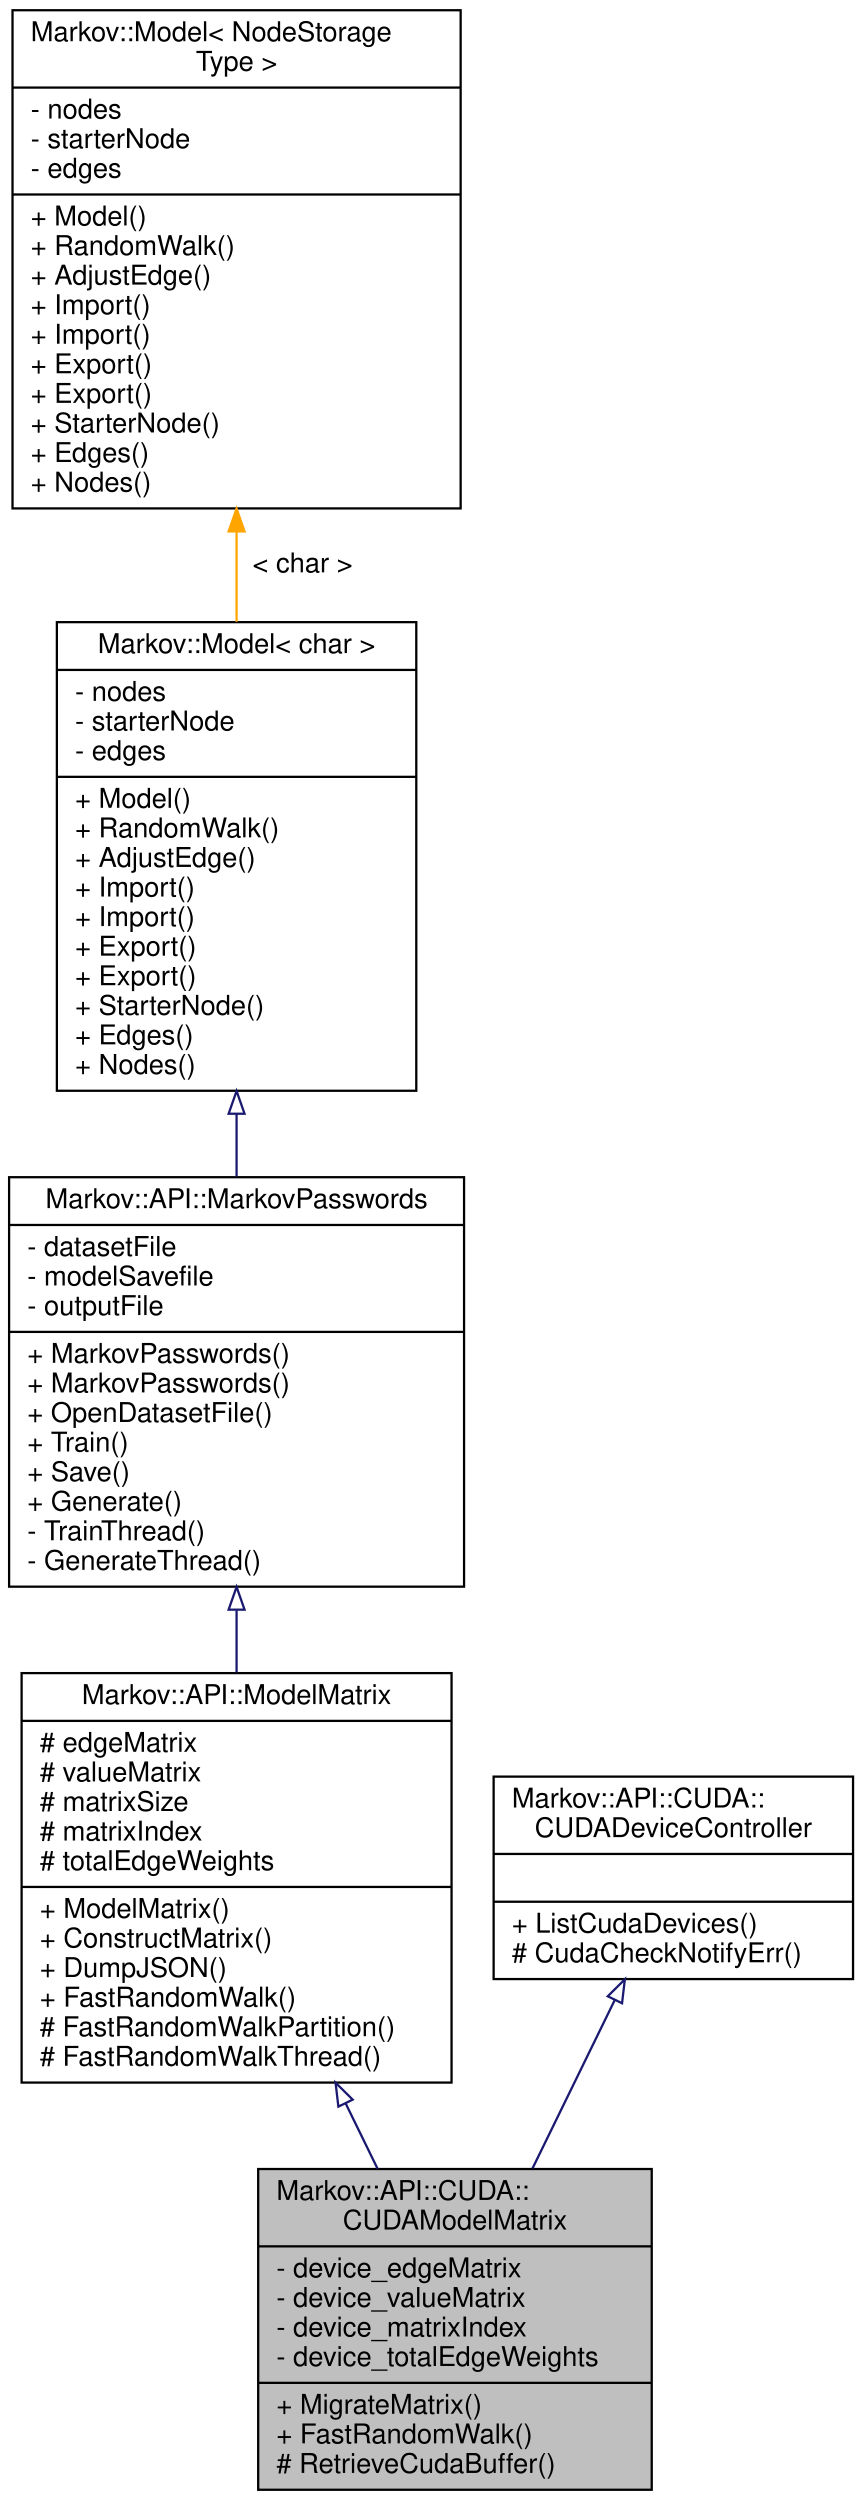
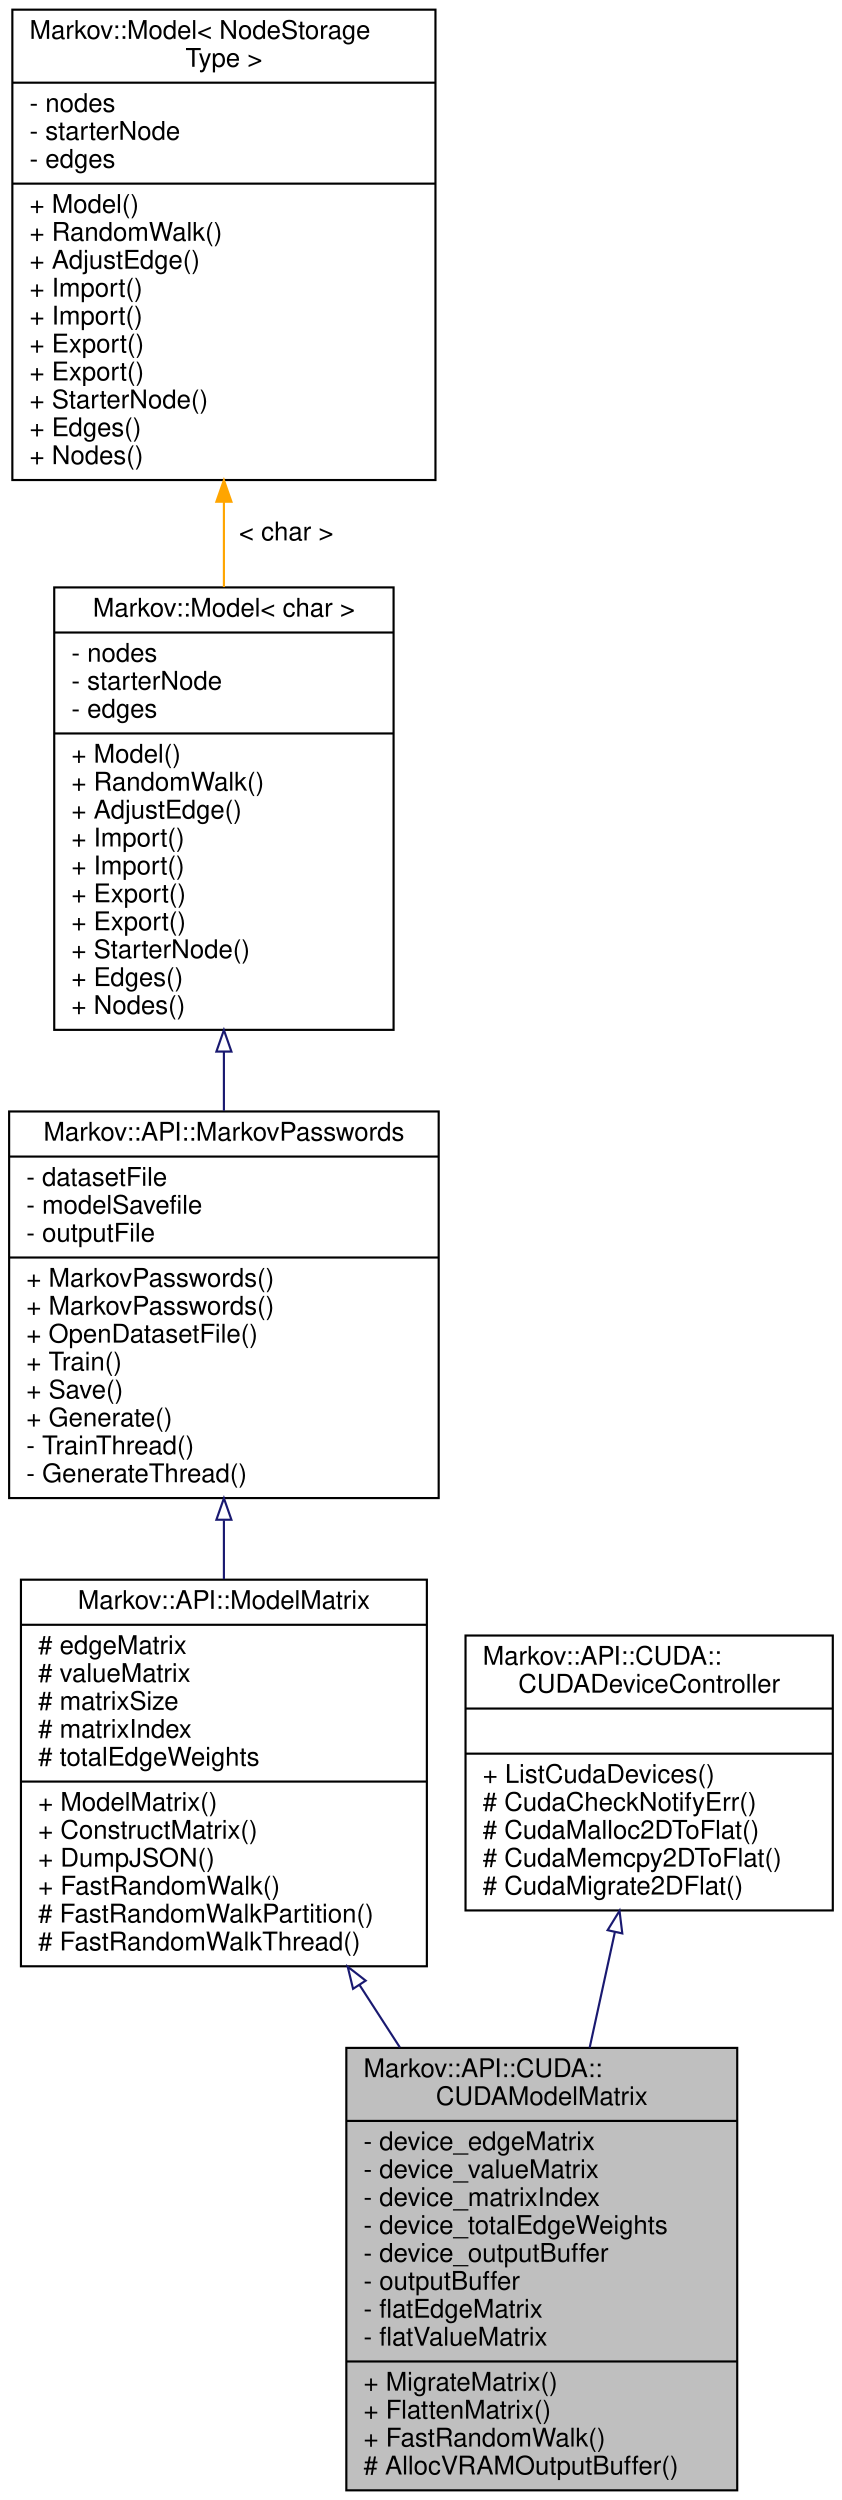
- <svg xmlns="http://www.w3.org/2000/svg" xmlns:xlink="http://www.w3.org/1999/xlink" width="379pt" height="1099pt" viewBox="0.00 0.00 379.00 1099.00">
-   <g id="graph0" class="graph" transform="scale(1 1) rotate(0) translate(4 1095)">
+ <svg xmlns="http://www.w3.org/2000/svg" xmlns:xlink="http://www.w3.org/1999/xlink" width="392pt" height="1164pt" viewBox="0.00 0.00 391.50 1164.00">
+   <g id="graph0" class="graph" transform="scale(1 1) rotate(0) translate(4 1160)">
    <g id="node1" class="node">
      <g id="a_node1">
        <a xlink:title="Extension of Markov::API::ModelMatrix which is modified to run on GPU devices.">
-           <polygon fill="#bfbfbf" stroke="black" points="109.5,-0.5 109.5,-141.5 282.5,-141.5 282.5,-0.5 109.5,-0.5" />
-           <text text-anchor="start" x="117.5" y="-127.9" font-family="Helvetica,sans-Serif" font-size="12.00">Markov::API::CUDA::</text>
-           <text text-anchor="middle" x="196" y="-114.9" font-family="Helvetica,sans-Serif" font-size="12.00">CUDAModelMatrix</text>
-           <polyline fill="none" stroke="black" points="109.5,-107.5 282.5,-107.5 " />
-           <text text-anchor="start" x="117.5" y="-93.9" font-family="Helvetica,sans-Serif" font-size="12.00">- device_edgeMatrix</text>
-           <text text-anchor="start" x="117.5" y="-80.9" font-family="Helvetica,sans-Serif" font-size="12.00">- device_valueMatrix</text>
-           <text text-anchor="start" x="117.5" y="-67.9" font-family="Helvetica,sans-Serif" font-size="12.00">- device_matrixIndex</text>
-           <text text-anchor="start" x="117.5" y="-54.9" font-family="Helvetica,sans-Serif" font-size="12.00">- device_totalEdgeWeights</text>
-           <polyline fill="none" stroke="black" points="109.5,-47.5 282.5,-47.5 " />
-           <text text-anchor="start" x="117.5" y="-33.9" font-family="Helvetica,sans-Serif" font-size="12.00">+ MigrateMatrix()</text>
-           <text text-anchor="start" x="117.5" y="-20.9" font-family="Helvetica,sans-Serif" font-size="12.00">+ FastRandomWalk()</text>
-           <text text-anchor="start" x="117.5" y="-7.9" font-family="Helvetica,sans-Serif" font-size="12.00"># RetrieveCudaBuffer()</text>
+           <polygon fill="#bfbfbf" stroke="black" points="157,-0.5 157,-206.5 339,-206.5 339,-0.5 157,-0.5" />
+           <text text-anchor="start" x="165" y="-192.9" font-family="Helvetica,sans-Serif" font-size="12.00">Markov::API::CUDA::</text>
+           <text text-anchor="middle" x="248" y="-179.9" font-family="Helvetica,sans-Serif" font-size="12.00">CUDAModelMatrix</text>
+           <polyline fill="none" stroke="black" points="157,-172.5 339,-172.5 " />
+           <text text-anchor="start" x="165" y="-158.9" font-family="Helvetica,sans-Serif" font-size="12.00">- device_edgeMatrix</text>
+           <text text-anchor="start" x="165" y="-145.9" font-family="Helvetica,sans-Serif" font-size="12.00">- device_valueMatrix</text>
+           <text text-anchor="start" x="165" y="-132.9" font-family="Helvetica,sans-Serif" font-size="12.00">- device_matrixIndex</text>
+           <text text-anchor="start" x="165" y="-119.9" font-family="Helvetica,sans-Serif" font-size="12.00">- device_totalEdgeWeights</text>
+           <text text-anchor="start" x="165" y="-106.9" font-family="Helvetica,sans-Serif" font-size="12.00">- device_outputBuffer</text>
+           <text text-anchor="start" x="165" y="-93.9" font-family="Helvetica,sans-Serif" font-size="12.00">- outputBuffer</text>
+           <text text-anchor="start" x="165" y="-80.9" font-family="Helvetica,sans-Serif" font-size="12.00">- flatEdgeMatrix</text>
+           <text text-anchor="start" x="165" y="-67.9" font-family="Helvetica,sans-Serif" font-size="12.00">- flatValueMatrix</text>
+           <polyline fill="none" stroke="black" points="157,-60.5 339,-60.5 " />
+           <text text-anchor="start" x="165" y="-46.9" font-family="Helvetica,sans-Serif" font-size="12.00">+ MigrateMatrix()</text>
+           <text text-anchor="start" x="165" y="-33.9" font-family="Helvetica,sans-Serif" font-size="12.00">+ FlattenMatrix()</text>
+           <text text-anchor="start" x="165" y="-20.9" font-family="Helvetica,sans-Serif" font-size="12.00">+ FastRandomWalk()</text>
+           <text text-anchor="start" x="165" y="-7.9" font-family="Helvetica,sans-Serif" font-size="12.00"># AllocVRAMOutputBuffer()</text>
        </a>
      </g>
    </g>
    <g id="node2" class="node">
      <g id="a_node2">
        <a xlink:href="class_markov_1_1_a_p_i_1_1_model_matrix.html" target="_top" xlink:title="Class to flatten and reduce Markov::Model to a Matrix.">
-           <polygon fill="none" stroke="black" points="5.5,-179.5 5.5,-359.5 194.5,-359.5 194.5,-179.5 5.5,-179.5" />
-           <text text-anchor="middle" x="100" y="-345.9" font-family="Helvetica,sans-Serif" font-size="12.00">Markov::API::ModelMatrix</text>
-           <polyline fill="none" stroke="black" points="5.5,-338.5 194.5,-338.5 " />
-           <text text-anchor="start" x="13.5" y="-324.9" font-family="Helvetica,sans-Serif" font-size="12.00"># edgeMatrix</text>
-           <text text-anchor="start" x="13.5" y="-311.9" font-family="Helvetica,sans-Serif" font-size="12.00"># valueMatrix</text>
-           <text text-anchor="start" x="13.5" y="-298.9" font-family="Helvetica,sans-Serif" font-size="12.00"># matrixSize</text>
-           <text text-anchor="start" x="13.5" y="-285.9" font-family="Helvetica,sans-Serif" font-size="12.00"># matrixIndex</text>
-           <text text-anchor="start" x="13.5" y="-272.9" font-family="Helvetica,sans-Serif" font-size="12.00"># totalEdgeWeights</text>
-           <polyline fill="none" stroke="black" points="5.5,-265.5 194.5,-265.5 " />
-           <text text-anchor="start" x="13.5" y="-251.9" font-family="Helvetica,sans-Serif" font-size="12.00">+ ModelMatrix()</text>
-           <text text-anchor="start" x="13.5" y="-238.9" font-family="Helvetica,sans-Serif" font-size="12.00">+ ConstructMatrix()</text>
-           <text text-anchor="start" x="13.5" y="-225.9" font-family="Helvetica,sans-Serif" font-size="12.00">+ DumpJSON()</text>
-           <text text-anchor="start" x="13.5" y="-212.9" font-family="Helvetica,sans-Serif" font-size="12.00">+ FastRandomWalk()</text>
-           <text text-anchor="start" x="13.5" y="-199.9" font-family="Helvetica,sans-Serif" font-size="12.00"># FastRandomWalkPartition()</text>
-           <text text-anchor="start" x="13.5" y="-186.9" font-family="Helvetica,sans-Serif" font-size="12.00"># FastRandomWalkThread()</text>
+           <polygon fill="none" stroke="black" points="5.5,-244.5 5.5,-424.5 194.5,-424.5 194.5,-244.5 5.5,-244.5" />
+           <text text-anchor="middle" x="100" y="-410.9" font-family="Helvetica,sans-Serif" font-size="12.00">Markov::API::ModelMatrix</text>
+           <polyline fill="none" stroke="black" points="5.5,-403.5 194.5,-403.5 " />
+           <text text-anchor="start" x="13.5" y="-389.9" font-family="Helvetica,sans-Serif" font-size="12.00"># edgeMatrix</text>
+           <text text-anchor="start" x="13.5" y="-376.9" font-family="Helvetica,sans-Serif" font-size="12.00"># valueMatrix</text>
+           <text text-anchor="start" x="13.5" y="-363.9" font-family="Helvetica,sans-Serif" font-size="12.00"># matrixSize</text>
+           <text text-anchor="start" x="13.5" y="-350.9" font-family="Helvetica,sans-Serif" font-size="12.00"># matrixIndex</text>
+           <text text-anchor="start" x="13.5" y="-337.9" font-family="Helvetica,sans-Serif" font-size="12.00"># totalEdgeWeights</text>
+           <polyline fill="none" stroke="black" points="5.5,-330.5 194.5,-330.5 " />
+           <text text-anchor="start" x="13.5" y="-316.9" font-family="Helvetica,sans-Serif" font-size="12.00">+ ModelMatrix()</text>
+           <text text-anchor="start" x="13.5" y="-303.9" font-family="Helvetica,sans-Serif" font-size="12.00">+ ConstructMatrix()</text>
+           <text text-anchor="start" x="13.5" y="-290.9" font-family="Helvetica,sans-Serif" font-size="12.00">+ DumpJSON()</text>
+           <text text-anchor="start" x="13.5" y="-277.9" font-family="Helvetica,sans-Serif" font-size="12.00">+ FastRandomWalk()</text>
+           <text text-anchor="start" x="13.5" y="-264.9" font-family="Helvetica,sans-Serif" font-size="12.00"># FastRandomWalkPartition()</text>
+           <text text-anchor="start" x="13.5" y="-251.9" font-family="Helvetica,sans-Serif" font-size="12.00"># FastRandomWalkThread()</text>
        </a>
      </g>
    </g>
    <g id="edge1" class="edge">
-       <path fill="none" stroke="midnightblue" d="M148.02,-170.2C152.74,-160.55 157.46,-150.89 161.99,-141.61" />
-       <polygon fill="none" stroke="midnightblue" points="144.75,-168.93 143.51,-179.45 151.04,-172 144.75,-168.93" />
+       <path fill="none" stroke="midnightblue" d="M163.09,-235.89C169.32,-226.25 175.65,-216.44 181.91,-206.76" />
+       <polygon fill="none" stroke="midnightblue" points="160.13,-234.01 157.64,-244.31 166.01,-237.81 160.13,-234.01" />
    </g>
    <g id="node3" class="node">
      <g id="a_node3">
        <a xlink:href="class_markov_1_1_a_p_i_1_1_markov_passwords.html" target="_top" xlink:title="Markov::Model with char represented nodes.">
-           <polygon fill="none" stroke="black" points="0,-397.5 0,-577.5 200,-577.5 200,-397.5 0,-397.5" />
-           <text text-anchor="middle" x="100" y="-563.9" font-family="Helvetica,sans-Serif" font-size="12.00">Markov::API::MarkovPasswords</text>
-           <polyline fill="none" stroke="black" points="0,-556.5 200,-556.5 " />
-           <text text-anchor="start" x="8" y="-542.9" font-family="Helvetica,sans-Serif" font-size="12.00">- datasetFile</text>
-           <text text-anchor="start" x="8" y="-529.9" font-family="Helvetica,sans-Serif" font-size="12.00">- modelSavefile</text>
-           <text text-anchor="start" x="8" y="-516.9" font-family="Helvetica,sans-Serif" font-size="12.00">- outputFile</text>
-           <polyline fill="none" stroke="black" points="0,-509.5 200,-509.5 " />
-           <text text-anchor="start" x="8" y="-495.9" font-family="Helvetica,sans-Serif" font-size="12.00">+ MarkovPasswords()</text>
-           <text text-anchor="start" x="8" y="-482.9" font-family="Helvetica,sans-Serif" font-size="12.00">+ MarkovPasswords()</text>
-           <text text-anchor="start" x="8" y="-469.9" font-family="Helvetica,sans-Serif" font-size="12.00">+ OpenDatasetFile()</text>
-           <text text-anchor="start" x="8" y="-456.9" font-family="Helvetica,sans-Serif" font-size="12.00">+ Train()</text>
-           <text text-anchor="start" x="8" y="-443.9" font-family="Helvetica,sans-Serif" font-size="12.00">+ Save()</text>
-           <text text-anchor="start" x="8" y="-430.9" font-family="Helvetica,sans-Serif" font-size="12.00">+ Generate()</text>
-           <text text-anchor="start" x="8" y="-417.9" font-family="Helvetica,sans-Serif" font-size="12.00">- TrainThread()</text>
-           <text text-anchor="start" x="8" y="-404.9" font-family="Helvetica,sans-Serif" font-size="12.00">- GenerateThread()</text>
+           <polygon fill="none" stroke="black" points="0,-462.5 0,-642.5 200,-642.5 200,-462.5 0,-462.5" />
+           <text text-anchor="middle" x="100" y="-628.9" font-family="Helvetica,sans-Serif" font-size="12.00">Markov::API::MarkovPasswords</text>
+           <polyline fill="none" stroke="black" points="0,-621.5 200,-621.5 " />
+           <text text-anchor="start" x="8" y="-607.9" font-family="Helvetica,sans-Serif" font-size="12.00">- datasetFile</text>
+           <text text-anchor="start" x="8" y="-594.9" font-family="Helvetica,sans-Serif" font-size="12.00">- modelSavefile</text>
+           <text text-anchor="start" x="8" y="-581.9" font-family="Helvetica,sans-Serif" font-size="12.00">- outputFile</text>
+           <polyline fill="none" stroke="black" points="0,-574.5 200,-574.5 " />
+           <text text-anchor="start" x="8" y="-560.9" font-family="Helvetica,sans-Serif" font-size="12.00">+ MarkovPasswords()</text>
+           <text text-anchor="start" x="8" y="-547.9" font-family="Helvetica,sans-Serif" font-size="12.00">+ MarkovPasswords()</text>
+           <text text-anchor="start" x="8" y="-534.9" font-family="Helvetica,sans-Serif" font-size="12.00">+ OpenDatasetFile()</text>
+           <text text-anchor="start" x="8" y="-521.9" font-family="Helvetica,sans-Serif" font-size="12.00">+ Train()</text>
+           <text text-anchor="start" x="8" y="-508.9" font-family="Helvetica,sans-Serif" font-size="12.00">+ Save()</text>
+           <text text-anchor="start" x="8" y="-495.9" font-family="Helvetica,sans-Serif" font-size="12.00">+ Generate()</text>
+           <text text-anchor="start" x="8" y="-482.9" font-family="Helvetica,sans-Serif" font-size="12.00">- TrainThread()</text>
+           <text text-anchor="start" x="8" y="-469.9" font-family="Helvetica,sans-Serif" font-size="12.00">- GenerateThread()</text>
        </a>
      </g>
    </g>
    <g id="edge2" class="edge">
-       <path fill="none" stroke="midnightblue" d="M100,-387.13C100,-378 100,-368.78 100,-359.75" />
-       <polygon fill="none" stroke="midnightblue" points="96.5,-387.4 100,-397.4 103.5,-387.4 96.5,-387.4" />
+       <path fill="none" stroke="midnightblue" d="M100,-452.13C100,-443 100,-433.78 100,-424.75" />
+       <polygon fill="none" stroke="midnightblue" points="96.5,-452.4 100,-462.4 103.5,-452.4 96.5,-452.4" />
    </g>
    <g id="node4" class="node">
      <g id="a_node4">
        <a xlink:href="class_markov_1_1_model.html" target="_top" xlink:title=" ">
-           <polygon fill="none" stroke="black" points="21,-615.5 21,-821.5 179,-821.5 179,-615.5 21,-615.5" />
-           <text text-anchor="middle" x="100" y="-807.9" font-family="Helvetica,sans-Serif" font-size="12.00">Markov::Model&lt; char &gt;</text>
-           <polyline fill="none" stroke="black" points="21,-800.5 179,-800.5 " />
-           <text text-anchor="start" x="29" y="-786.9" font-family="Helvetica,sans-Serif" font-size="12.00">- nodes</text>
-           <text text-anchor="start" x="29" y="-773.9" font-family="Helvetica,sans-Serif" font-size="12.00">- starterNode</text>
-           <text text-anchor="start" x="29" y="-760.9" font-family="Helvetica,sans-Serif" font-size="12.00">- edges</text>
-           <polyline fill="none" stroke="black" points="21,-753.5 179,-753.5 " />
-           <text text-anchor="start" x="29" y="-739.9" font-family="Helvetica,sans-Serif" font-size="12.00">+ Model()</text>
-           <text text-anchor="start" x="29" y="-726.9" font-family="Helvetica,sans-Serif" font-size="12.00">+ RandomWalk()</text>
-           <text text-anchor="start" x="29" y="-713.9" font-family="Helvetica,sans-Serif" font-size="12.00">+ AdjustEdge()</text>
-           <text text-anchor="start" x="29" y="-700.9" font-family="Helvetica,sans-Serif" font-size="12.00">+ Import()</text>
-           <text text-anchor="start" x="29" y="-687.9" font-family="Helvetica,sans-Serif" font-size="12.00">+ Import()</text>
-           <text text-anchor="start" x="29" y="-674.9" font-family="Helvetica,sans-Serif" font-size="12.00">+ Export()</text>
-           <text text-anchor="start" x="29" y="-661.9" font-family="Helvetica,sans-Serif" font-size="12.00">+ Export()</text>
-           <text text-anchor="start" x="29" y="-648.9" font-family="Helvetica,sans-Serif" font-size="12.00">+ StarterNode()</text>
-           <text text-anchor="start" x="29" y="-635.9" font-family="Helvetica,sans-Serif" font-size="12.00">+ Edges()</text>
-           <text text-anchor="start" x="29" y="-622.9" font-family="Helvetica,sans-Serif" font-size="12.00">+ Nodes()</text>
+           <polygon fill="none" stroke="black" points="21,-680.5 21,-886.5 179,-886.5 179,-680.5 21,-680.5" />
+           <text text-anchor="middle" x="100" y="-872.9" font-family="Helvetica,sans-Serif" font-size="12.00">Markov::Model&lt; char &gt;</text>
+           <polyline fill="none" stroke="black" points="21,-865.5 179,-865.5 " />
+           <text text-anchor="start" x="29" y="-851.9" font-family="Helvetica,sans-Serif" font-size="12.00">- nodes</text>
+           <text text-anchor="start" x="29" y="-838.9" font-family="Helvetica,sans-Serif" font-size="12.00">- starterNode</text>
+           <text text-anchor="start" x="29" y="-825.9" font-family="Helvetica,sans-Serif" font-size="12.00">- edges</text>
+           <polyline fill="none" stroke="black" points="21,-818.5 179,-818.5 " />
+           <text text-anchor="start" x="29" y="-804.9" font-family="Helvetica,sans-Serif" font-size="12.00">+ Model()</text>
+           <text text-anchor="start" x="29" y="-791.9" font-family="Helvetica,sans-Serif" font-size="12.00">+ RandomWalk()</text>
+           <text text-anchor="start" x="29" y="-778.9" font-family="Helvetica,sans-Serif" font-size="12.00">+ AdjustEdge()</text>
+           <text text-anchor="start" x="29" y="-765.9" font-family="Helvetica,sans-Serif" font-size="12.00">+ Import()</text>
+           <text text-anchor="start" x="29" y="-752.9" font-family="Helvetica,sans-Serif" font-size="12.00">+ Import()</text>
+           <text text-anchor="start" x="29" y="-739.9" font-family="Helvetica,sans-Serif" font-size="12.00">+ Export()</text>
+           <text text-anchor="start" x="29" y="-726.9" font-family="Helvetica,sans-Serif" font-size="12.00">+ Export()</text>
+           <text text-anchor="start" x="29" y="-713.9" font-family="Helvetica,sans-Serif" font-size="12.00">+ StarterNode()</text>
+           <text text-anchor="start" x="29" y="-700.9" font-family="Helvetica,sans-Serif" font-size="12.00">+ Edges()</text>
+           <text text-anchor="start" x="29" y="-687.9" font-family="Helvetica,sans-Serif" font-size="12.00">+ Nodes()</text>
        </a>
      </g>
    </g>
    <g id="edge3" class="edge">
-       <path fill="none" stroke="midnightblue" d="M100,-605.38C100,-596.14 100,-586.87 100,-577.83" />
-       <polygon fill="none" stroke="midnightblue" points="96.5,-605.39 100,-615.39 103.5,-605.39 96.5,-605.39" />
+       <path fill="none" stroke="midnightblue" d="M100,-670.38C100,-661.14 100,-651.87 100,-642.83" />
+       <polygon fill="none" stroke="midnightblue" points="96.5,-670.39 100,-680.39 103.5,-670.39 96.5,-670.39" />
    </g>
    <g id="node5" class="node">
      <g id="a_node5">
        <a xlink:href="class_markov_1_1_model.html" target="_top" xlink:title="class for the final Markov Model, constructed from nodes and edges.">
-           <polygon fill="none" stroke="black" points="1.5,-871.5 1.5,-1090.5 198.5,-1090.5 198.5,-871.5 1.5,-871.5" />
-           <text text-anchor="start" x="9.5" y="-1076.9" font-family="Helvetica,sans-Serif" font-size="12.00">Markov::Model&lt; NodeStorage</text>
-           <text text-anchor="middle" x="100" y="-1063.9" font-family="Helvetica,sans-Serif" font-size="12.00">Type &gt;</text>
-           <polyline fill="none" stroke="black" points="1.5,-1056.5 198.5,-1056.5 " />
-           <text text-anchor="start" x="9.5" y="-1042.9" font-family="Helvetica,sans-Serif" font-size="12.00">- nodes</text>
-           <text text-anchor="start" x="9.5" y="-1029.9" font-family="Helvetica,sans-Serif" font-size="12.00">- starterNode</text>
-           <text text-anchor="start" x="9.5" y="-1016.9" font-family="Helvetica,sans-Serif" font-size="12.00">- edges</text>
-           <polyline fill="none" stroke="black" points="1.5,-1009.5 198.5,-1009.5 " />
-           <text text-anchor="start" x="9.5" y="-995.9" font-family="Helvetica,sans-Serif" font-size="12.00">+ Model()</text>
-           <text text-anchor="start" x="9.5" y="-982.9" font-family="Helvetica,sans-Serif" font-size="12.00">+ RandomWalk()</text>
-           <text text-anchor="start" x="9.5" y="-969.9" font-family="Helvetica,sans-Serif" font-size="12.00">+ AdjustEdge()</text>
-           <text text-anchor="start" x="9.5" y="-956.9" font-family="Helvetica,sans-Serif" font-size="12.00">+ Import()</text>
-           <text text-anchor="start" x="9.5" y="-943.9" font-family="Helvetica,sans-Serif" font-size="12.00">+ Import()</text>
-           <text text-anchor="start" x="9.5" y="-930.9" font-family="Helvetica,sans-Serif" font-size="12.00">+ Export()</text>
-           <text text-anchor="start" x="9.5" y="-917.9" font-family="Helvetica,sans-Serif" font-size="12.00">+ Export()</text>
-           <text text-anchor="start" x="9.5" y="-904.9" font-family="Helvetica,sans-Serif" font-size="12.00">+ StarterNode()</text>
-           <text text-anchor="start" x="9.5" y="-891.9" font-family="Helvetica,sans-Serif" font-size="12.00">+ Edges()</text>
-           <text text-anchor="start" x="9.5" y="-878.9" font-family="Helvetica,sans-Serif" font-size="12.00">+ Nodes()</text>
+           <polygon fill="none" stroke="black" points="1.5,-936.5 1.5,-1155.5 198.5,-1155.5 198.5,-936.5 1.5,-936.5" />
+           <text text-anchor="start" x="9.5" y="-1141.9" font-family="Helvetica,sans-Serif" font-size="12.00">Markov::Model&lt; NodeStorage</text>
+           <text text-anchor="middle" x="100" y="-1128.9" font-family="Helvetica,sans-Serif" font-size="12.00">Type &gt;</text>
+           <polyline fill="none" stroke="black" points="1.5,-1121.5 198.5,-1121.5 " />
+           <text text-anchor="start" x="9.5" y="-1107.9" font-family="Helvetica,sans-Serif" font-size="12.00">- nodes</text>
+           <text text-anchor="start" x="9.5" y="-1094.9" font-family="Helvetica,sans-Serif" font-size="12.00">- starterNode</text>
+           <text text-anchor="start" x="9.5" y="-1081.9" font-family="Helvetica,sans-Serif" font-size="12.00">- edges</text>
+           <polyline fill="none" stroke="black" points="1.5,-1074.5 198.5,-1074.5 " />
+           <text text-anchor="start" x="9.5" y="-1060.9" font-family="Helvetica,sans-Serif" font-size="12.00">+ Model()</text>
+           <text text-anchor="start" x="9.5" y="-1047.9" font-family="Helvetica,sans-Serif" font-size="12.00">+ RandomWalk()</text>
+           <text text-anchor="start" x="9.5" y="-1034.9" font-family="Helvetica,sans-Serif" font-size="12.00">+ AdjustEdge()</text>
+           <text text-anchor="start" x="9.5" y="-1021.9" font-family="Helvetica,sans-Serif" font-size="12.00">+ Import()</text>
+           <text text-anchor="start" x="9.5" y="-1008.9" font-family="Helvetica,sans-Serif" font-size="12.00">+ Import()</text>
+           <text text-anchor="start" x="9.5" y="-995.9" font-family="Helvetica,sans-Serif" font-size="12.00">+ Export()</text>
+           <text text-anchor="start" x="9.5" y="-982.9" font-family="Helvetica,sans-Serif" font-size="12.00">+ Export()</text>
+           <text text-anchor="start" x="9.5" y="-969.9" font-family="Helvetica,sans-Serif" font-size="12.00">+ StarterNode()</text>
+           <text text-anchor="start" x="9.5" y="-956.9" font-family="Helvetica,sans-Serif" font-size="12.00">+ Edges()</text>
+           <text text-anchor="start" x="9.5" y="-943.9" font-family="Helvetica,sans-Serif" font-size="12.00">+ Nodes()</text>
        </a>
      </g>
    </g>
    <g id="edge4" class="edge">
-       <path fill="none" stroke="orange" d="M100,-861.32C100,-848.08 100,-834.67 100,-821.66" />
-       <polygon fill="orange" stroke="orange" points="96.5,-861.41 100,-871.41 103.5,-861.41 96.5,-861.41" />
-       <text text-anchor="middle" x="129" y="-843.4" font-family="Helvetica,sans-Serif" font-size="12.00"> &lt; char &gt;</text>
+       <path fill="none" stroke="orange" d="M100,-926.32C100,-913.08 100,-899.67 100,-886.66" />
+       <polygon fill="orange" stroke="orange" points="96.5,-926.41 100,-936.41 103.5,-926.41 96.5,-926.41" />
+       <text text-anchor="middle" x="129" y="-908.4" font-family="Helvetica,sans-Serif" font-size="12.00"> &lt; char &gt;</text>
    </g>
    <g id="node6" class="node">
      <g id="a_node6">
        <a xlink:href="class_markov_1_1_a_p_i_1_1_c_u_d_a_1_1_c_u_d_a_device_controller.html" target="_top" xlink:title="Controller class for CUDA device.">
-           <polygon fill="none" stroke="black" points="213,-225 213,-314 371,-314 371,-225 213,-225" />
-           <text text-anchor="start" x="221" y="-300.4" font-family="Helvetica,sans-Serif" font-size="12.00">Markov::API::CUDA::</text>
-           <text text-anchor="middle" x="292" y="-287.4" font-family="Helvetica,sans-Serif" font-size="12.00">CUDADeviceController</text>
-           <polyline fill="none" stroke="black" points="213,-280 371,-280 " />
-           <text text-anchor="middle" x="292" y="-266.4" font-family="Helvetica,sans-Serif" font-size="12.00"> </text>
-           <polyline fill="none" stroke="black" points="213,-259 371,-259 " />
-           <text text-anchor="start" x="221" y="-245.4" font-family="Helvetica,sans-Serif" font-size="12.00">+ ListCudaDevices()</text>
-           <text text-anchor="start" x="221" y="-232.4" font-family="Helvetica,sans-Serif" font-size="12.00"># CudaCheckNotifyErr()</text>
+           <polygon fill="none" stroke="black" points="212.5,-270.5 212.5,-398.5 383.5,-398.5 383.5,-270.5 212.5,-270.5" />
+           <text text-anchor="start" x="220.5" y="-384.9" font-family="Helvetica,sans-Serif" font-size="12.00">Markov::API::CUDA::</text>
+           <text text-anchor="middle" x="298" y="-371.9" font-family="Helvetica,sans-Serif" font-size="12.00">CUDADeviceController</text>
+           <polyline fill="none" stroke="black" points="212.5,-364.5 383.5,-364.5 " />
+           <text text-anchor="middle" x="298" y="-350.9" font-family="Helvetica,sans-Serif" font-size="12.00"> </text>
+           <polyline fill="none" stroke="black" points="212.5,-343.5 383.5,-343.5 " />
+           <text text-anchor="start" x="220.5" y="-329.9" font-family="Helvetica,sans-Serif" font-size="12.00">+ ListCudaDevices()</text>
+           <text text-anchor="start" x="220.5" y="-316.9" font-family="Helvetica,sans-Serif" font-size="12.00"># CudaCheckNotifyErr()</text>
+           <text text-anchor="start" x="220.5" y="-303.9" font-family="Helvetica,sans-Serif" font-size="12.00"># CudaMalloc2DToFlat()</text>
+           <text text-anchor="start" x="220.5" y="-290.9" font-family="Helvetica,sans-Serif" font-size="12.00"># CudaMemcpy2DToFlat()</text>
+           <text text-anchor="start" x="220.5" y="-277.9" font-family="Helvetica,sans-Serif" font-size="12.00"># CudaMigrate2DFlat()</text>
        </a>
      </g>
    </g>
    <g id="edge5" class="edge">
-       <path fill="none" stroke="midnightblue" d="M266.23,-215.75C255.12,-193 241.97,-166.08 230.07,-141.73" />
-       <polygon fill="none" stroke="midnightblue" points="263.16,-217.44 270.69,-224.89 269.45,-214.37 263.16,-217.44" />
+       <path fill="none" stroke="midnightblue" d="M282.04,-260.42C278.3,-243.3 274.25,-224.75 270.3,-206.62" />
+       <polygon fill="none" stroke="midnightblue" points="278.65,-261.3 284.2,-270.32 285.49,-259.8 278.65,-261.3" />
    </g>
  </g>
</svg>
